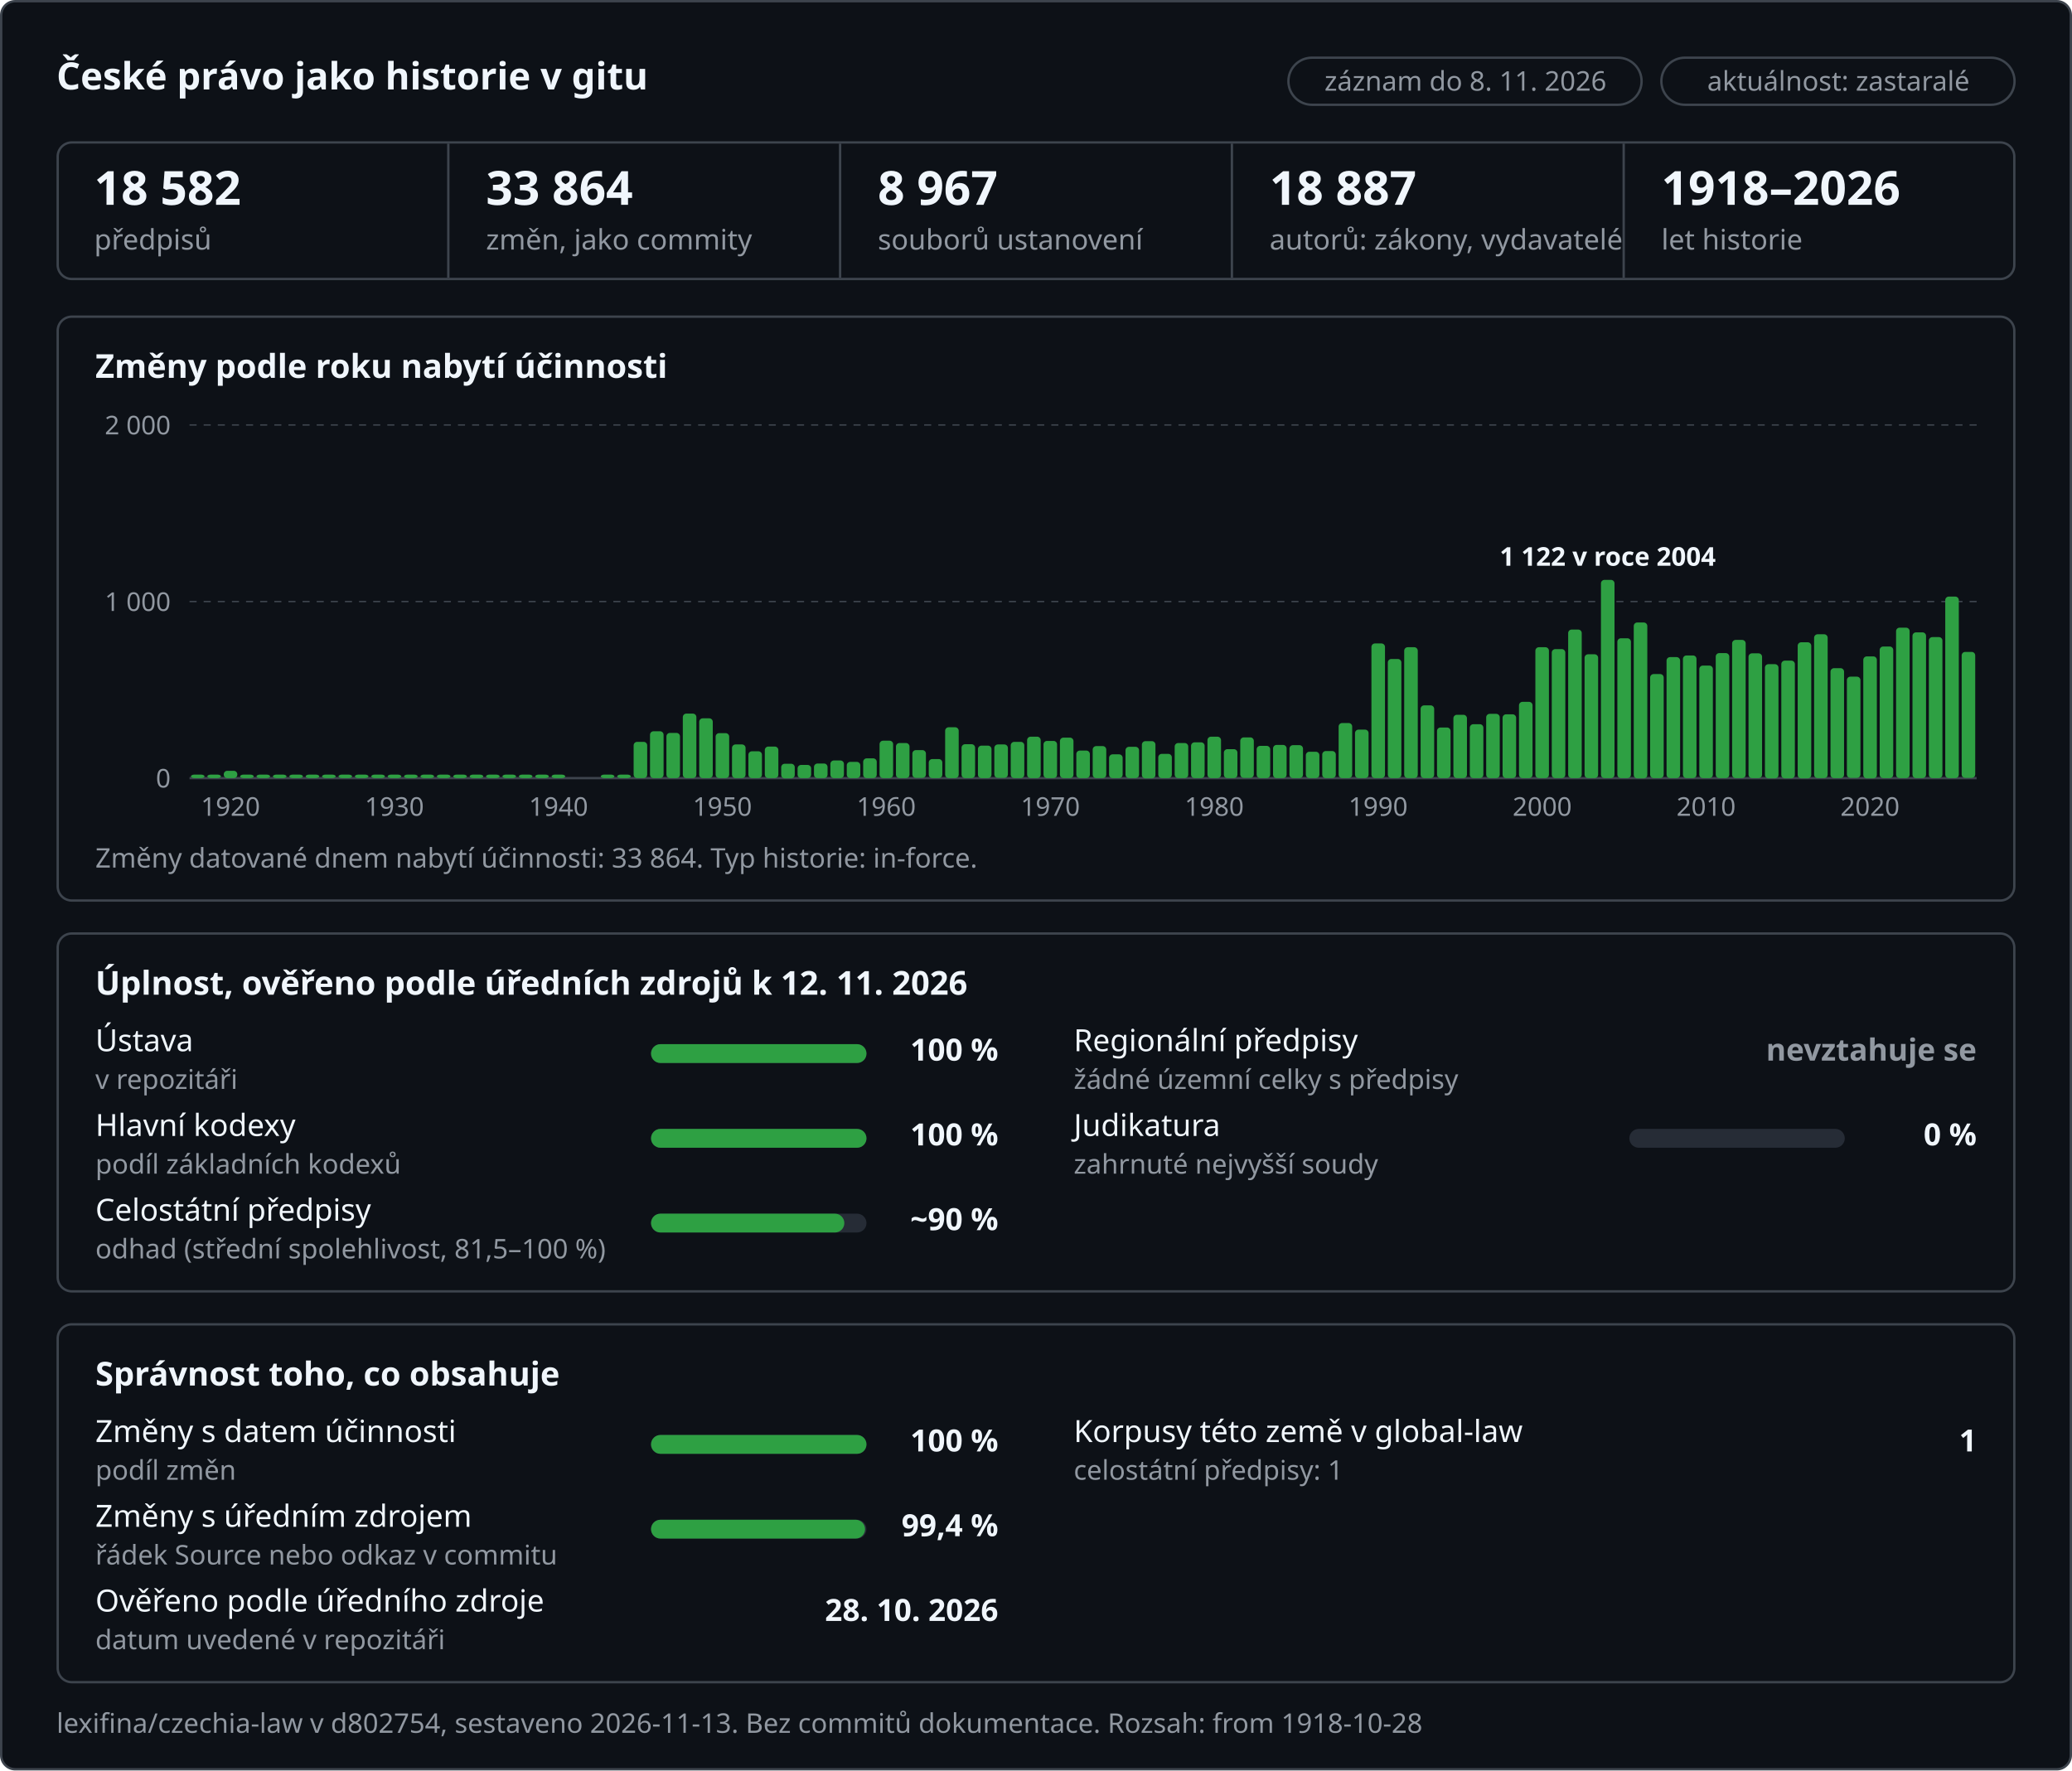
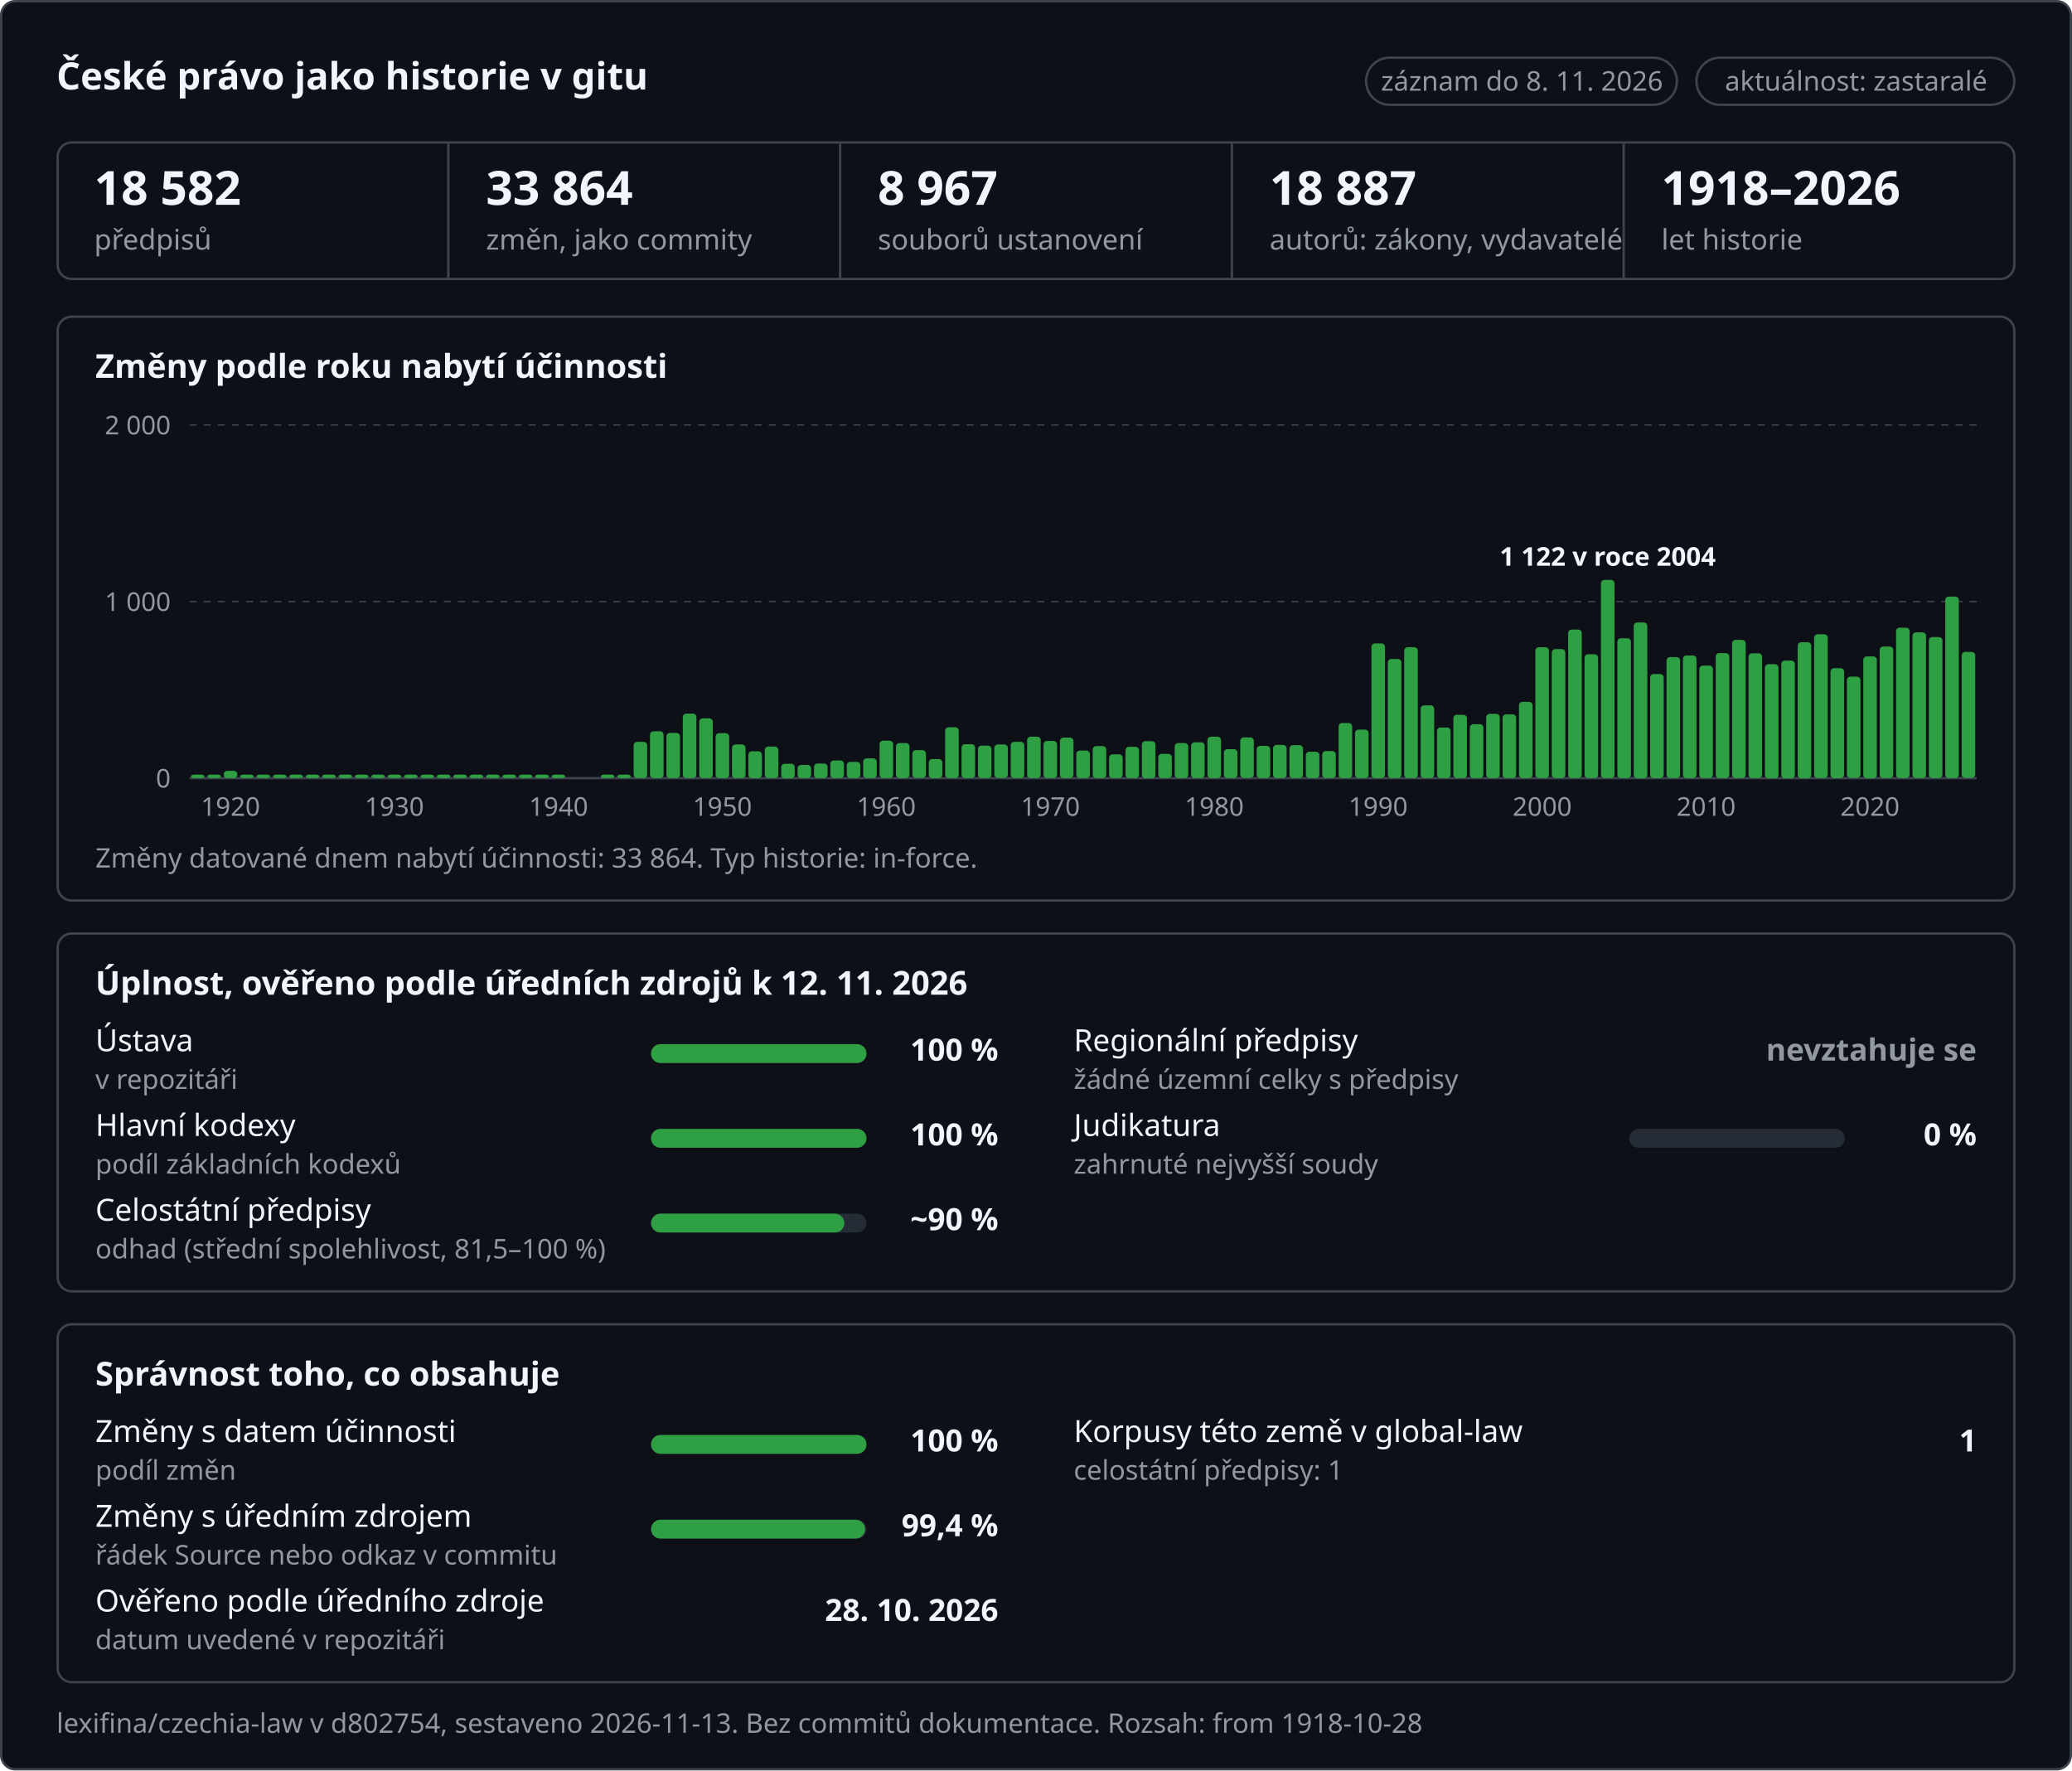
<svg xmlns="http://www.w3.org/2000/svg" width="880" height="752" viewBox="0 0 880 752" font-family="-apple-system,BlinkMacSystemFont,Segoe UI,Noto Sans,Helvetica,Arial,sans-serif">
  <rect x="0.5" y="0.5" width="879" height="751" rx="6" fill="#0d1117" stroke="#3d444d" />
  <text x="24" y="38" font-size="16" font-weight="600" fill="#f0f6fc">České právo jako historie v gitu</text>
-   <rect x="547.2" y="24.5" width="150" height="20" rx="10" fill="none" stroke="#3d444d" />
-   <text x="622.4" y="38.5" font-size="11.5" font-weight="500" text-anchor="middle" fill="#9198a1">záznam do 8. 11. 2026</text>
-   <rect x="705.6" y="24.5" width="150" height="20" rx="10" fill="none" stroke="#3d444d" />
-   <text x="780.8" y="38.5" font-size="11.5" font-weight="500" text-anchor="middle" fill="#9198a1">aktuálnost: zastaralé</text>
+   <rect x="580.2" y="24.5" width="132" height="20" rx="10" fill="none" stroke="#3d444d" />
+   <text x="646.4" y="38.5" font-size="11.5" font-weight="500" text-anchor="middle" fill="#9198a1">záznam do 8. 11. 2026</text>
+   <rect x="720.5" y="24.5" width="135" height="20" rx="10" fill="none" stroke="#3d444d" />
+   <text x="788.3" y="38.5" font-size="11.5" font-weight="500" text-anchor="middle" fill="#9198a1">aktuálnost: zastaralé</text>
  <rect x="24.5" y="60.5" width="831" height="58" rx="6" fill="#0d1117" stroke="#3d444d" />
  <text x="40.0" y="87" font-size="20" font-weight="600" fill="#f0f6fc">18 582</text>
  <text x="40.0" y="106" font-size="12" fill="#9198a1">předpisů</text>
  <line x1="190.4" y1="61" x2="190.4" y2="118" stroke="#3d444d" />
  <text x="206.4" y="87" font-size="20" font-weight="600" fill="#f0f6fc">33 864</text>
  <text x="206.4" y="106" font-size="12" fill="#9198a1">změn, jako commity</text>
  <line x1="356.8" y1="61" x2="356.8" y2="118" stroke="#3d444d" />
  <text x="372.8" y="87" font-size="20" font-weight="600" fill="#f0f6fc">8 967</text>
  <text x="372.8" y="106" font-size="12" fill="#9198a1">souborů ustanovení</text>
  <line x1="523.2" y1="61" x2="523.2" y2="118" stroke="#3d444d" />
  <text x="539.2" y="87" font-size="20" font-weight="600" fill="#f0f6fc">18 887</text>
-   <text x="539.2" y="106" font-size="12" fill="#9198a1">autorů: zákony, vydavatelé</text>
+   <text x="539.2" y="106" font-size="12" fill="#9198a1" textLength="142" lengthAdjust="spacingAndGlyphs">autorů: zákony, vydavatelé</text>
  <line x1="689.6" y1="61" x2="689.6" y2="118" stroke="#3d444d" />
  <text x="705.6" y="87" font-size="20" font-weight="600" fill="#f0f6fc">1918–2026</text>
  <text x="705.6" y="106" font-size="12" fill="#9198a1">let historie</text>
  <rect x="24.5" y="134.5" width="831" height="248" rx="6" fill="#0d1117" stroke="#3d444d" />
  <text x="40.5" y="160.5" font-size="14" font-weight="600" fill="#f0f6fc">Změny podle roku nabytí účinnosti</text>
  <line x1="80.5" y1="330.5" x2="839.5" y2="330.5" stroke="#3d444d" stroke-width="1" />
  <text x="72.5" y="334.5" font-size="11" text-anchor="end" fill="#9198a1">0</text>
  <line x1="80.5" y1="255.5" x2="839.5" y2="255.5" stroke="#3d444d" stroke-width="0.6" stroke-dasharray="3 3" />
  <text x="72.5" y="259.5" font-size="11" text-anchor="end" fill="#9198a1">1 000</text>
  <line x1="80.5" y1="180.5" x2="839.5" y2="180.5" stroke="#3d444d" stroke-width="0.6" stroke-dasharray="3 3" />
  <text x="72.5" y="184.5" font-size="11" text-anchor="end" fill="#9198a1">2 000</text>
  <rect x="81.10" y="329.0" width="5.76" height="1.5" rx="1.5" fill="#2ea043" />
  <rect x="88.06" y="329.0" width="5.76" height="1.5" rx="1.5" fill="#2ea043" />
  <rect x="95.03" y="327.4" width="5.76" height="3.1" rx="1.5" fill="#2ea043" />
  <text x="97.9" y="346.5" font-size="11" text-anchor="middle" fill="#9198a1">1920</text>
  <rect x="101.99" y="329.0" width="5.76" height="1.5" rx="1.5" fill="#2ea043" />
  <rect x="108.95" y="329.0" width="5.76" height="1.5" rx="1.5" fill="#2ea043" />
  <rect x="115.92" y="329.0" width="5.76" height="1.5" rx="1.5" fill="#2ea043" />
  <rect x="122.88" y="329.0" width="5.76" height="1.5" rx="1.5" fill="#2ea043" />
  <rect x="129.84" y="329.0" width="5.76" height="1.5" rx="1.5" fill="#2ea043" />
  <rect x="136.81" y="329.0" width="5.76" height="1.5" rx="1.5" fill="#2ea043" />
  <rect x="143.77" y="329.0" width="5.76" height="1.5" rx="1.5" fill="#2ea043" />
  <rect x="150.73" y="329.0" width="5.76" height="1.5" rx="1.5" fill="#2ea043" />
  <rect x="157.70" y="329.0" width="5.76" height="1.5" rx="1.5" fill="#2ea043" />
  <rect x="164.66" y="329.0" width="5.76" height="1.5" rx="1.5" fill="#2ea043" />
  <text x="167.5" y="346.5" font-size="11" text-anchor="middle" fill="#9198a1">1930</text>
  <rect x="171.62" y="329.0" width="5.76" height="1.5" rx="1.5" fill="#2ea043" />
  <rect x="178.59" y="329.0" width="5.76" height="1.5" rx="1.5" fill="#2ea043" />
  <rect x="185.55" y="329.0" width="5.76" height="1.5" rx="1.5" fill="#2ea043" />
  <rect x="192.51" y="329.0" width="5.76" height="1.5" rx="1.5" fill="#2ea043" />
  <rect x="199.48" y="329.0" width="5.76" height="1.5" rx="1.5" fill="#2ea043" />
  <rect x="206.44" y="329.0" width="5.76" height="1.5" rx="1.5" fill="#2ea043" />
  <rect x="213.40" y="329.0" width="5.76" height="1.5" rx="1.5" fill="#2ea043" />
  <rect x="220.37" y="329.0" width="5.76" height="1.5" rx="1.5" fill="#2ea043" />
  <rect x="227.33" y="329.0" width="5.76" height="1.5" rx="1.5" fill="#2ea043" />
  <rect x="234.29" y="329.0" width="5.76" height="1.5" rx="1.5" fill="#2ea043" />
  <text x="237.2" y="346.5" font-size="11" text-anchor="middle" fill="#9198a1">1940</text>
  <rect x="255.18" y="329.0" width="5.76" height="1.5" rx="1.5" fill="#2ea043" />
  <rect x="262.15" y="329.0" width="5.76" height="1.5" rx="1.5" fill="#2ea043" />
  <rect x="269.11" y="315.1" width="5.76" height="15.4" rx="1.5" fill="#2ea043" />
  <rect x="276.07" y="310.6" width="5.76" height="19.9" rx="1.5" fill="#2ea043" />
  <rect x="283.04" y="311.3" width="5.76" height="19.2" rx="1.5" fill="#2ea043" />
  <rect x="290.00" y="303.1" width="5.76" height="27.4" rx="1.5" fill="#2ea043" />
  <rect x="296.96" y="305.1" width="5.76" height="25.4" rx="1.5" fill="#2ea043" />
  <rect x="303.93" y="311.4" width="5.76" height="19.1" rx="1.5" fill="#2ea043" />
  <text x="306.8" y="346.5" font-size="11" text-anchor="middle" fill="#9198a1">1950</text>
  <rect x="310.89" y="316.2" width="5.76" height="14.3" rx="1.5" fill="#2ea043" />
  <rect x="317.85" y="319.1" width="5.76" height="11.4" rx="1.5" fill="#2ea043" />
  <rect x="324.82" y="317.1" width="5.76" height="13.4" rx="1.5" fill="#2ea043" />
  <rect x="331.78" y="324.4" width="5.76" height="6.2" rx="1.5" fill="#2ea043" />
  <rect x="338.74" y="324.9" width="5.76" height="5.6" rx="1.5" fill="#2ea043" />
  <rect x="345.71" y="324.3" width="5.76" height="6.2" rx="1.5" fill="#2ea043" />
  <rect x="352.67" y="323.0" width="5.76" height="7.5" rx="1.5" fill="#2ea043" />
  <rect x="359.63" y="323.6" width="5.76" height="6.9" rx="1.5" fill="#2ea043" />
  <rect x="366.60" y="322.1" width="5.76" height="8.4" rx="1.5" fill="#2ea043" />
  <rect x="373.56" y="314.6" width="5.76" height="15.9" rx="1.5" fill="#2ea043" />
  <text x="376.4" y="346.5" font-size="11" text-anchor="middle" fill="#9198a1">1960</text>
  <rect x="380.52" y="315.6" width="5.76" height="14.9" rx="1.5" fill="#2ea043" />
  <rect x="387.49" y="318.6" width="5.76" height="11.8" rx="1.5" fill="#2ea043" />
  <rect x="394.45" y="322.4" width="5.76" height="8.1" rx="1.5" fill="#2ea043" />
  <rect x="401.41" y="308.9" width="5.76" height="21.6" rx="1.5" fill="#2ea043" />
  <rect x="408.38" y="316.1" width="5.76" height="14.4" rx="1.5" fill="#2ea043" />
  <rect x="415.34" y="316.7" width="5.76" height="13.8" rx="1.5" fill="#2ea043" />
  <rect x="422.30" y="316.2" width="5.76" height="14.2" rx="1.5" fill="#2ea043" />
  <rect x="429.27" y="315.1" width="5.76" height="15.4" rx="1.5" fill="#2ea043" />
  <rect x="436.23" y="312.9" width="5.76" height="17.6" rx="1.5" fill="#2ea043" />
  <rect x="443.19" y="314.7" width="5.76" height="15.8" rx="1.5" fill="#2ea043" />
  <text x="446.1" y="346.5" font-size="11" text-anchor="middle" fill="#9198a1">1970</text>
  <rect x="450.16" y="313.3" width="5.76" height="17.2" rx="1.5" fill="#2ea043" />
  <rect x="457.12" y="318.8" width="5.76" height="11.7" rx="1.5" fill="#2ea043" />
  <rect x="464.08" y="316.9" width="5.76" height="13.6" rx="1.5" fill="#2ea043" />
  <rect x="471.04" y="320.4" width="5.76" height="10.1" rx="1.5" fill="#2ea043" />
  <rect x="478.01" y="317.2" width="5.76" height="13.3" rx="1.5" fill="#2ea043" />
  <rect x="484.97" y="314.8" width="5.76" height="15.8" rx="1.5" fill="#2ea043" />
  <rect x="491.93" y="320.2" width="5.76" height="10.3" rx="1.5" fill="#2ea043" />
  <rect x="498.90" y="315.6" width="5.76" height="14.9" rx="1.5" fill="#2ea043" />
  <rect x="505.86" y="315.3" width="5.76" height="15.2" rx="1.5" fill="#2ea043" />
  <rect x="512.82" y="312.9" width="5.76" height="17.6" rx="1.5" fill="#2ea043" />
  <text x="515.7" y="346.5" font-size="11" text-anchor="middle" fill="#9198a1">1980</text>
  <rect x="519.79" y="318.2" width="5.76" height="12.3" rx="1.5" fill="#2ea043" />
  <rect x="526.75" y="313.2" width="5.76" height="17.2" rx="1.5" fill="#2ea043" />
  <rect x="533.71" y="316.8" width="5.76" height="13.7" rx="1.5" fill="#2ea043" />
  <rect x="540.68" y="316.4" width="5.76" height="14.1" rx="1.5" fill="#2ea043" />
  <rect x="547.64" y="316.5" width="5.76" height="14.0" rx="1.5" fill="#2ea043" />
  <rect x="554.60" y="319.3" width="5.76" height="11.2" rx="1.5" fill="#2ea043" />
  <rect x="561.57" y="319.0" width="5.76" height="11.5" rx="1.5" fill="#2ea043" />
  <rect x="568.53" y="307.1" width="5.76" height="23.4" rx="1.5" fill="#2ea043" />
  <rect x="575.49" y="309.9" width="5.76" height="20.6" rx="1.5" fill="#2ea043" />
  <rect x="582.46" y="273.3" width="5.76" height="57.2" rx="1.5" fill="#2ea043" />
  <text x="585.3" y="346.5" font-size="11" text-anchor="middle" fill="#9198a1">1990</text>
  <rect x="589.42" y="279.9" width="5.76" height="50.6" rx="1.5" fill="#2ea043" />
  <rect x="596.38" y="274.9" width="5.76" height="55.6" rx="1.5" fill="#2ea043" />
  <rect x="603.35" y="299.6" width="5.76" height="30.9" rx="1.5" fill="#2ea043" />
  <rect x="610.31" y="309.0" width="5.76" height="21.5" rx="1.5" fill="#2ea043" />
  <rect x="617.27" y="303.6" width="5.76" height="26.9" rx="1.5" fill="#2ea043" />
  <rect x="624.24" y="307.6" width="5.76" height="22.9" rx="1.5" fill="#2ea043" />
  <rect x="631.20" y="303.2" width="5.76" height="27.3" rx="1.5" fill="#2ea043" />
  <rect x="638.16" y="303.4" width="5.76" height="27.1" rx="1.5" fill="#2ea043" />
  <rect x="645.13" y="298.1" width="5.76" height="32.4" rx="1.5" fill="#2ea043" />
  <rect x="652.09" y="274.9" width="5.76" height="55.6" rx="1.5" fill="#2ea043" />
  <text x="655.0" y="346.5" font-size="11" text-anchor="middle" fill="#9198a1">2000</text>
  <rect x="659.05" y="275.7" width="5.76" height="54.8" rx="1.5" fill="#2ea043" />
  <rect x="666.02" y="267.4" width="5.76" height="63.1" rx="1.5" fill="#2ea043" />
  <rect x="672.98" y="277.9" width="5.76" height="52.6" rx="1.5" fill="#2ea043" />
  <rect x="679.94" y="246.3" width="5.76" height="84.2" rx="1.5" fill="#2ea043" />
  <text x="682.8" y="240.3" font-size="11" font-weight="600" text-anchor="middle" fill="#f0f6fc">1 122 v roce 2004</text>
  <rect x="686.91" y="271.1" width="5.76" height="59.4" rx="1.5" fill="#2ea043" />
  <rect x="693.87" y="264.4" width="5.76" height="66.2" rx="1.5" fill="#2ea043" />
  <rect x="700.83" y="286.3" width="5.76" height="44.2" rx="1.5" fill="#2ea043" />
  <rect x="707.80" y="279.1" width="5.76" height="51.4" rx="1.5" fill="#2ea043" />
  <rect x="714.76" y="278.4" width="5.76" height="52.1" rx="1.5" fill="#2ea043" />
  <rect x="721.72" y="282.7" width="5.76" height="47.8" rx="1.5" fill="#2ea043" />
  <text x="724.6" y="346.5" font-size="11" text-anchor="middle" fill="#9198a1">2010</text>
  <rect x="728.69" y="277.4" width="5.76" height="53.1" rx="1.5" fill="#2ea043" />
  <rect x="735.65" y="271.8" width="5.76" height="58.7" rx="1.5" fill="#2ea043" />
  <rect x="742.61" y="277.5" width="5.76" height="53.0" rx="1.5" fill="#2ea043" />
  <rect x="749.58" y="282.1" width="5.76" height="48.5" rx="1.5" fill="#2ea043" />
  <rect x="756.54" y="280.6" width="5.76" height="50.0" rx="1.5" fill="#2ea043" />
  <rect x="763.50" y="272.8" width="5.76" height="57.8" rx="1.5" fill="#2ea043" />
  <rect x="770.47" y="269.4" width="5.76" height="61.1" rx="1.5" fill="#2ea043" />
  <rect x="777.43" y="283.8" width="5.76" height="46.7" rx="1.5" fill="#2ea043" />
  <rect x="784.39" y="287.4" width="5.76" height="43.0" rx="1.5" fill="#2ea043" />
  <rect x="791.36" y="278.8" width="5.76" height="51.8" rx="1.5" fill="#2ea043" />
  <text x="794.2" y="346.5" font-size="11" text-anchor="middle" fill="#9198a1">2020</text>
  <rect x="798.32" y="274.6" width="5.76" height="55.9" rx="1.5" fill="#2ea043" />
  <rect x="805.28" y="266.6" width="5.76" height="63.9" rx="1.5" fill="#2ea043" />
  <rect x="812.25" y="268.6" width="5.76" height="61.9" rx="1.5" fill="#2ea043" />
  <rect x="819.21" y="270.6" width="5.76" height="59.9" rx="1.5" fill="#2ea043" />
  <rect x="826.17" y="253.4" width="5.76" height="77.1" rx="1.5" fill="#2ea043" />
  <rect x="833.14" y="276.9" width="5.76" height="53.5" rx="1.5" fill="#2ea043" />
  <text x="40.5" y="368.5" font-size="11.5" fill="#9198a1">Změny datované dnem nabytí účinnosti: 33 864. Typ historie: in-force.</text>
  <rect x="24.5" y="396.5" width="831" height="152" rx="6" fill="#0d1117" stroke="#3d444d" />
  <text x="40.5" y="422.5" font-size="14" font-weight="600" fill="#f0f6fc">Úplnost, ověřeno podle úředních zdrojů k 12. 11. 2026</text>
  <text x="40.5" y="446.5" font-size="13" fill="#f0f6fc">Ústava</text>
  <text x="40.5" y="462.5" font-size="11.5" fill="#9198a1">v repozitáři</text>
  <g>
    <rect x="276.5" y="443.5" width="91.5" height="8" rx="4" fill="#262c36" />
    <rect x="276.5" y="443.5" width="91.5" height="8" rx="4" fill="#2ea043" />
  </g>
  <text x="424.0" y="450.5" font-size="13" font-weight="600" text-anchor="end" fill="#f0f6fc">100 %</text>
  <text x="40.5" y="482.5" font-size="13" fill="#f0f6fc">Hlavní kodexy</text>
  <text x="40.5" y="498.5" font-size="11.5" fill="#9198a1">podíl základních kodexů</text>
  <g>
    <rect x="276.5" y="479.5" width="91.5" height="8" rx="4" fill="#262c36" />
    <rect x="276.5" y="479.5" width="91.5" height="8" rx="4" fill="#2ea043" />
  </g>
  <text x="424.0" y="486.5" font-size="13" font-weight="600" text-anchor="end" fill="#f0f6fc">100 %</text>
  <text x="40.5" y="518.5" font-size="13" fill="#f0f6fc">Celostátní předpisy</text>
  <text x="40.5" y="534.5" font-size="11.5" fill="#9198a1">odhad (střední spolehlivost, 81,5–100 %)</text>
  <g>
    <rect x="276.5" y="515.5" width="91.5" height="8" rx="4" fill="#262c36" />
    <rect x="276.5" y="515.5" width="82.1" height="8" rx="4" fill="#2ea043" />
  </g>
  <text x="424.0" y="522.5" font-size="13" font-weight="600" text-anchor="end" fill="#f0f6fc">~90 %</text>
  <text x="456.0" y="446.5" font-size="13" fill="#f0f6fc">Regionální předpisy</text>
  <text x="456.0" y="462.5" font-size="11.5" fill="#9198a1">žádné územní celky s předpisy</text>
  <text x="839.5" y="450.5" font-size="13" font-weight="600" text-anchor="end" fill="#9198a1">nevztahuje se</text>
  <text x="456.0" y="482.5" font-size="13" fill="#f0f6fc">Judikatura</text>
  <text x="456.0" y="498.5" font-size="11.5" fill="#9198a1">zahrnuté nejvyšší soudy</text>
  <g>
    <rect x="692.0" y="479.5" width="91.5" height="8" rx="4" fill="#262c36" />
  </g>
  <text x="839.5" y="486.5" font-size="13" font-weight="600" text-anchor="end" fill="#f0f6fc">0 %</text>
  <rect x="24.5" y="562.5" width="831" height="152" rx="6" fill="#0d1117" stroke="#3d444d" />
  <text x="40.5" y="588.5" font-size="14" font-weight="600" fill="#f0f6fc">Správnost toho, co obsahuje</text>
  <text x="40.5" y="612.5" font-size="13" fill="#f0f6fc">Změny s datem účinnosti</text>
  <text x="40.5" y="628.5" font-size="11.5" fill="#9198a1">podíl změn</text>
  <g>
    <rect x="276.5" y="609.5" width="91.5" height="8" rx="4" fill="#262c36" />
    <rect x="276.5" y="609.5" width="91.5" height="8" rx="4" fill="#2ea043" />
  </g>
  <text x="424.0" y="616.5" font-size="13" font-weight="600" text-anchor="end" fill="#f0f6fc">100 %</text>
  <text x="40.5" y="648.5" font-size="13" fill="#f0f6fc">Změny s úředním zdrojem</text>
  <text x="40.5" y="664.5" font-size="11.5" fill="#9198a1">řádek Source nebo odkaz v commitu</text>
  <g>
    <rect x="276.5" y="645.5" width="91.5" height="8" rx="4" fill="#262c36" />
    <rect x="276.5" y="645.5" width="90.9" height="8" rx="4" fill="#2ea043" />
  </g>
  <text x="424.0" y="652.5" font-size="13" font-weight="600" text-anchor="end" fill="#f0f6fc">99,4 %</text>
  <text x="40.5" y="684.5" font-size="13" fill="#f0f6fc">Ověřeno podle úředního zdroje</text>
  <text x="40.5" y="700.5" font-size="11.5" fill="#9198a1">datum uvedené v repozitáři</text>
  <text x="424.0" y="688.5" font-size="13" font-weight="600" text-anchor="end" fill="#f0f6fc">28. 10. 2026</text>
  <text x="456.0" y="612.5" font-size="13" fill="#f0f6fc">Korpusy této země v global-law</text>
  <text x="456.0" y="628.5" font-size="11.5" fill="#9198a1">celostátní předpisy: 1</text>
  <text x="839.5" y="616.5" font-size="13" font-weight="600" text-anchor="end" fill="#f0f6fc">1</text>
  <text x="24" y="736" font-size="11.5" fill="#9198a1">lexifina/czechia-law v d802754, sestaveno 2026-11-13. Bez commitů dokumentace. Rozsah: from 1918-10-28</text>
</svg>
